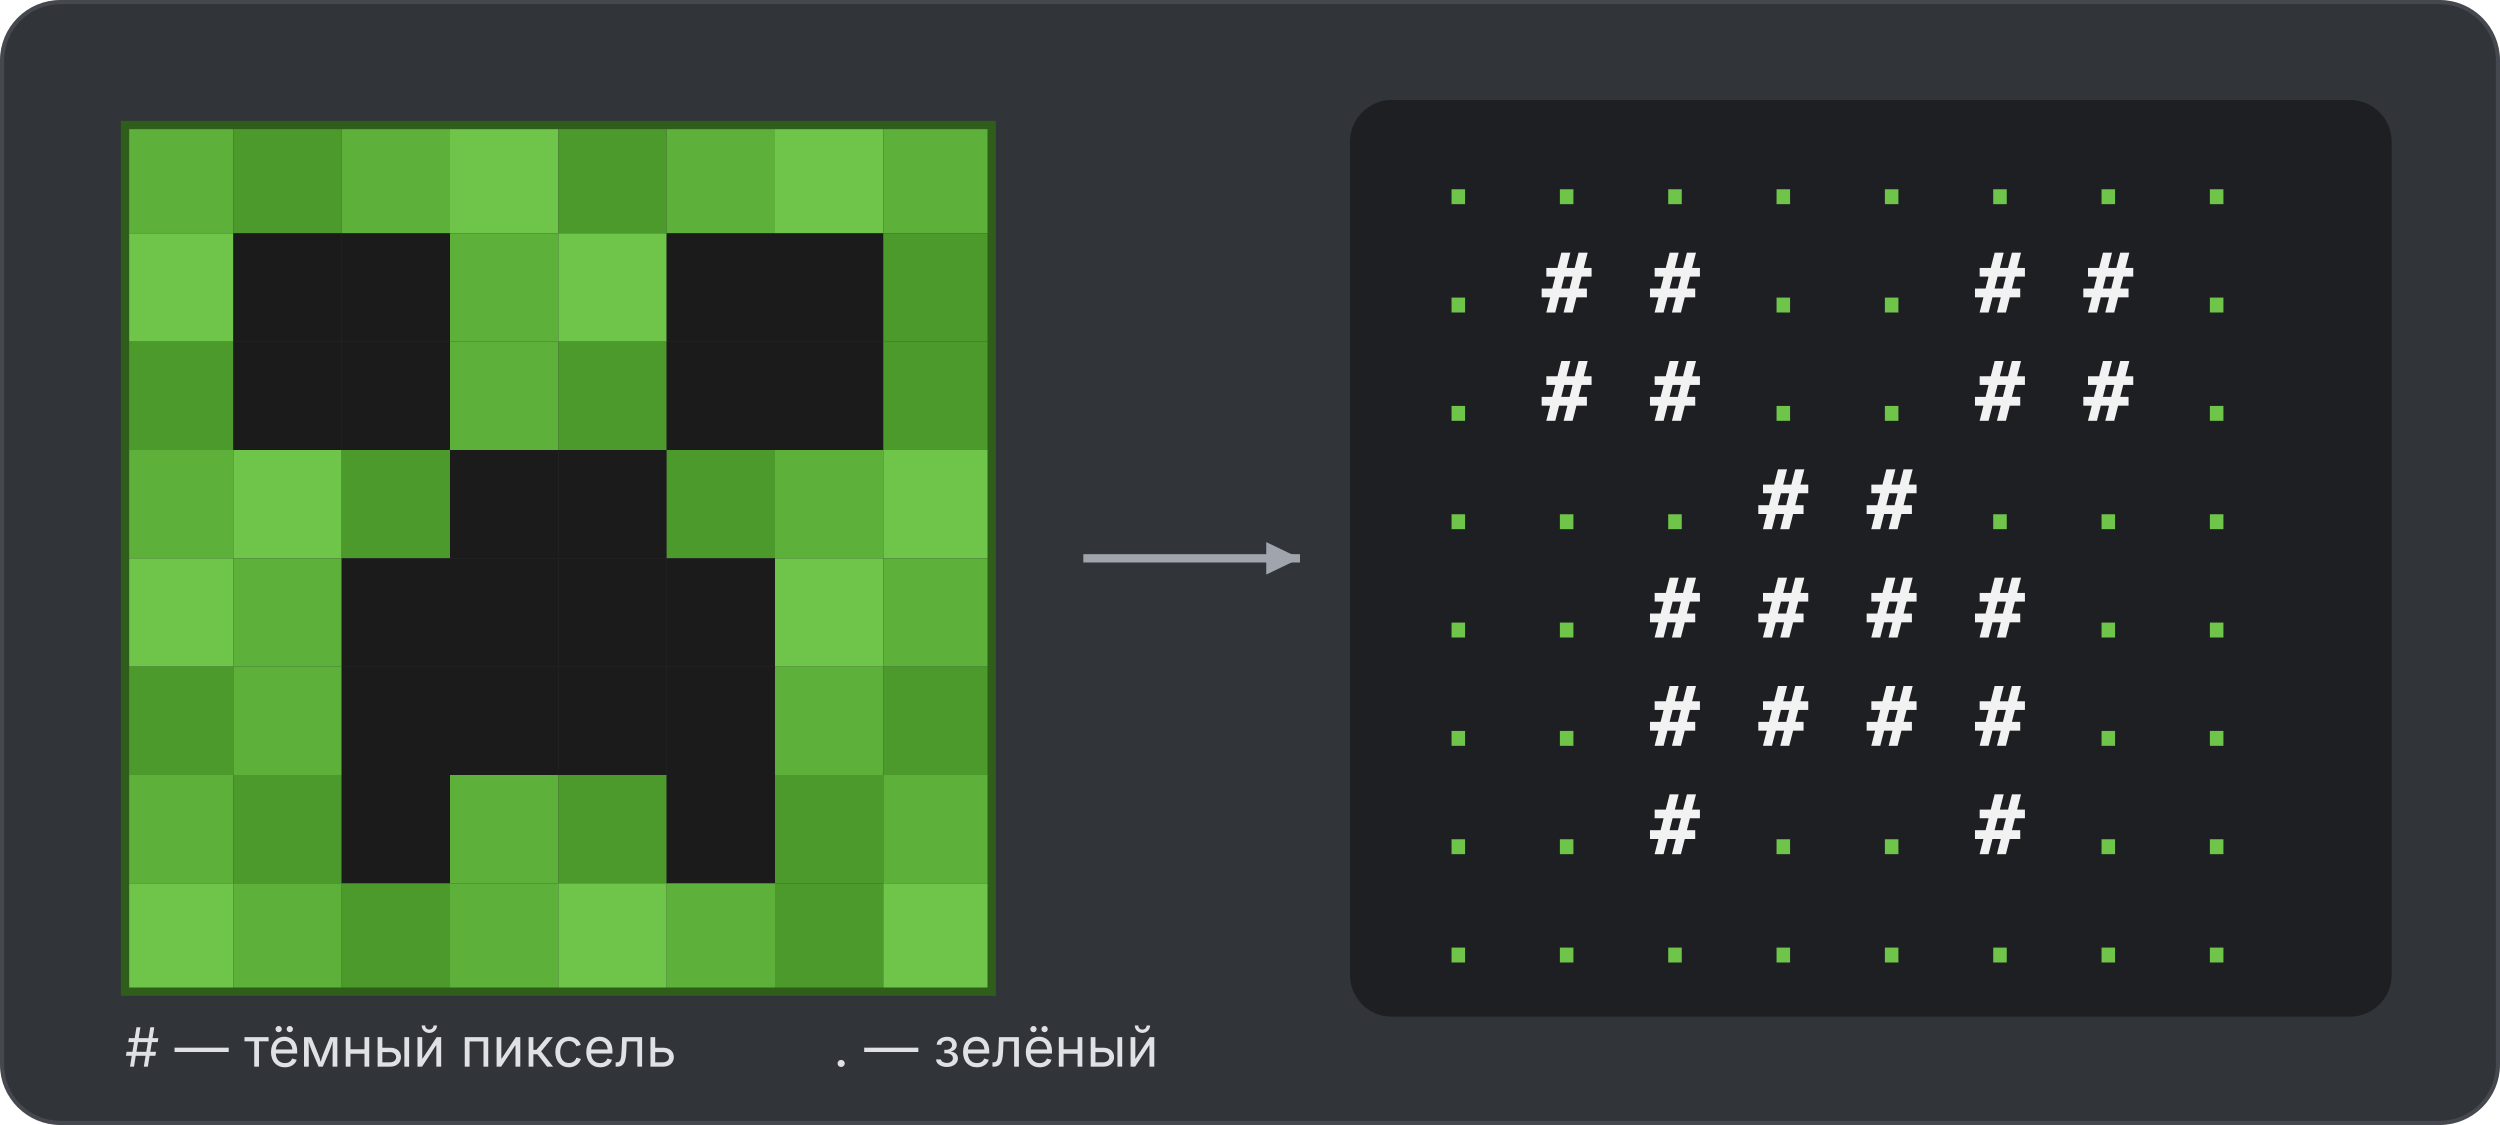
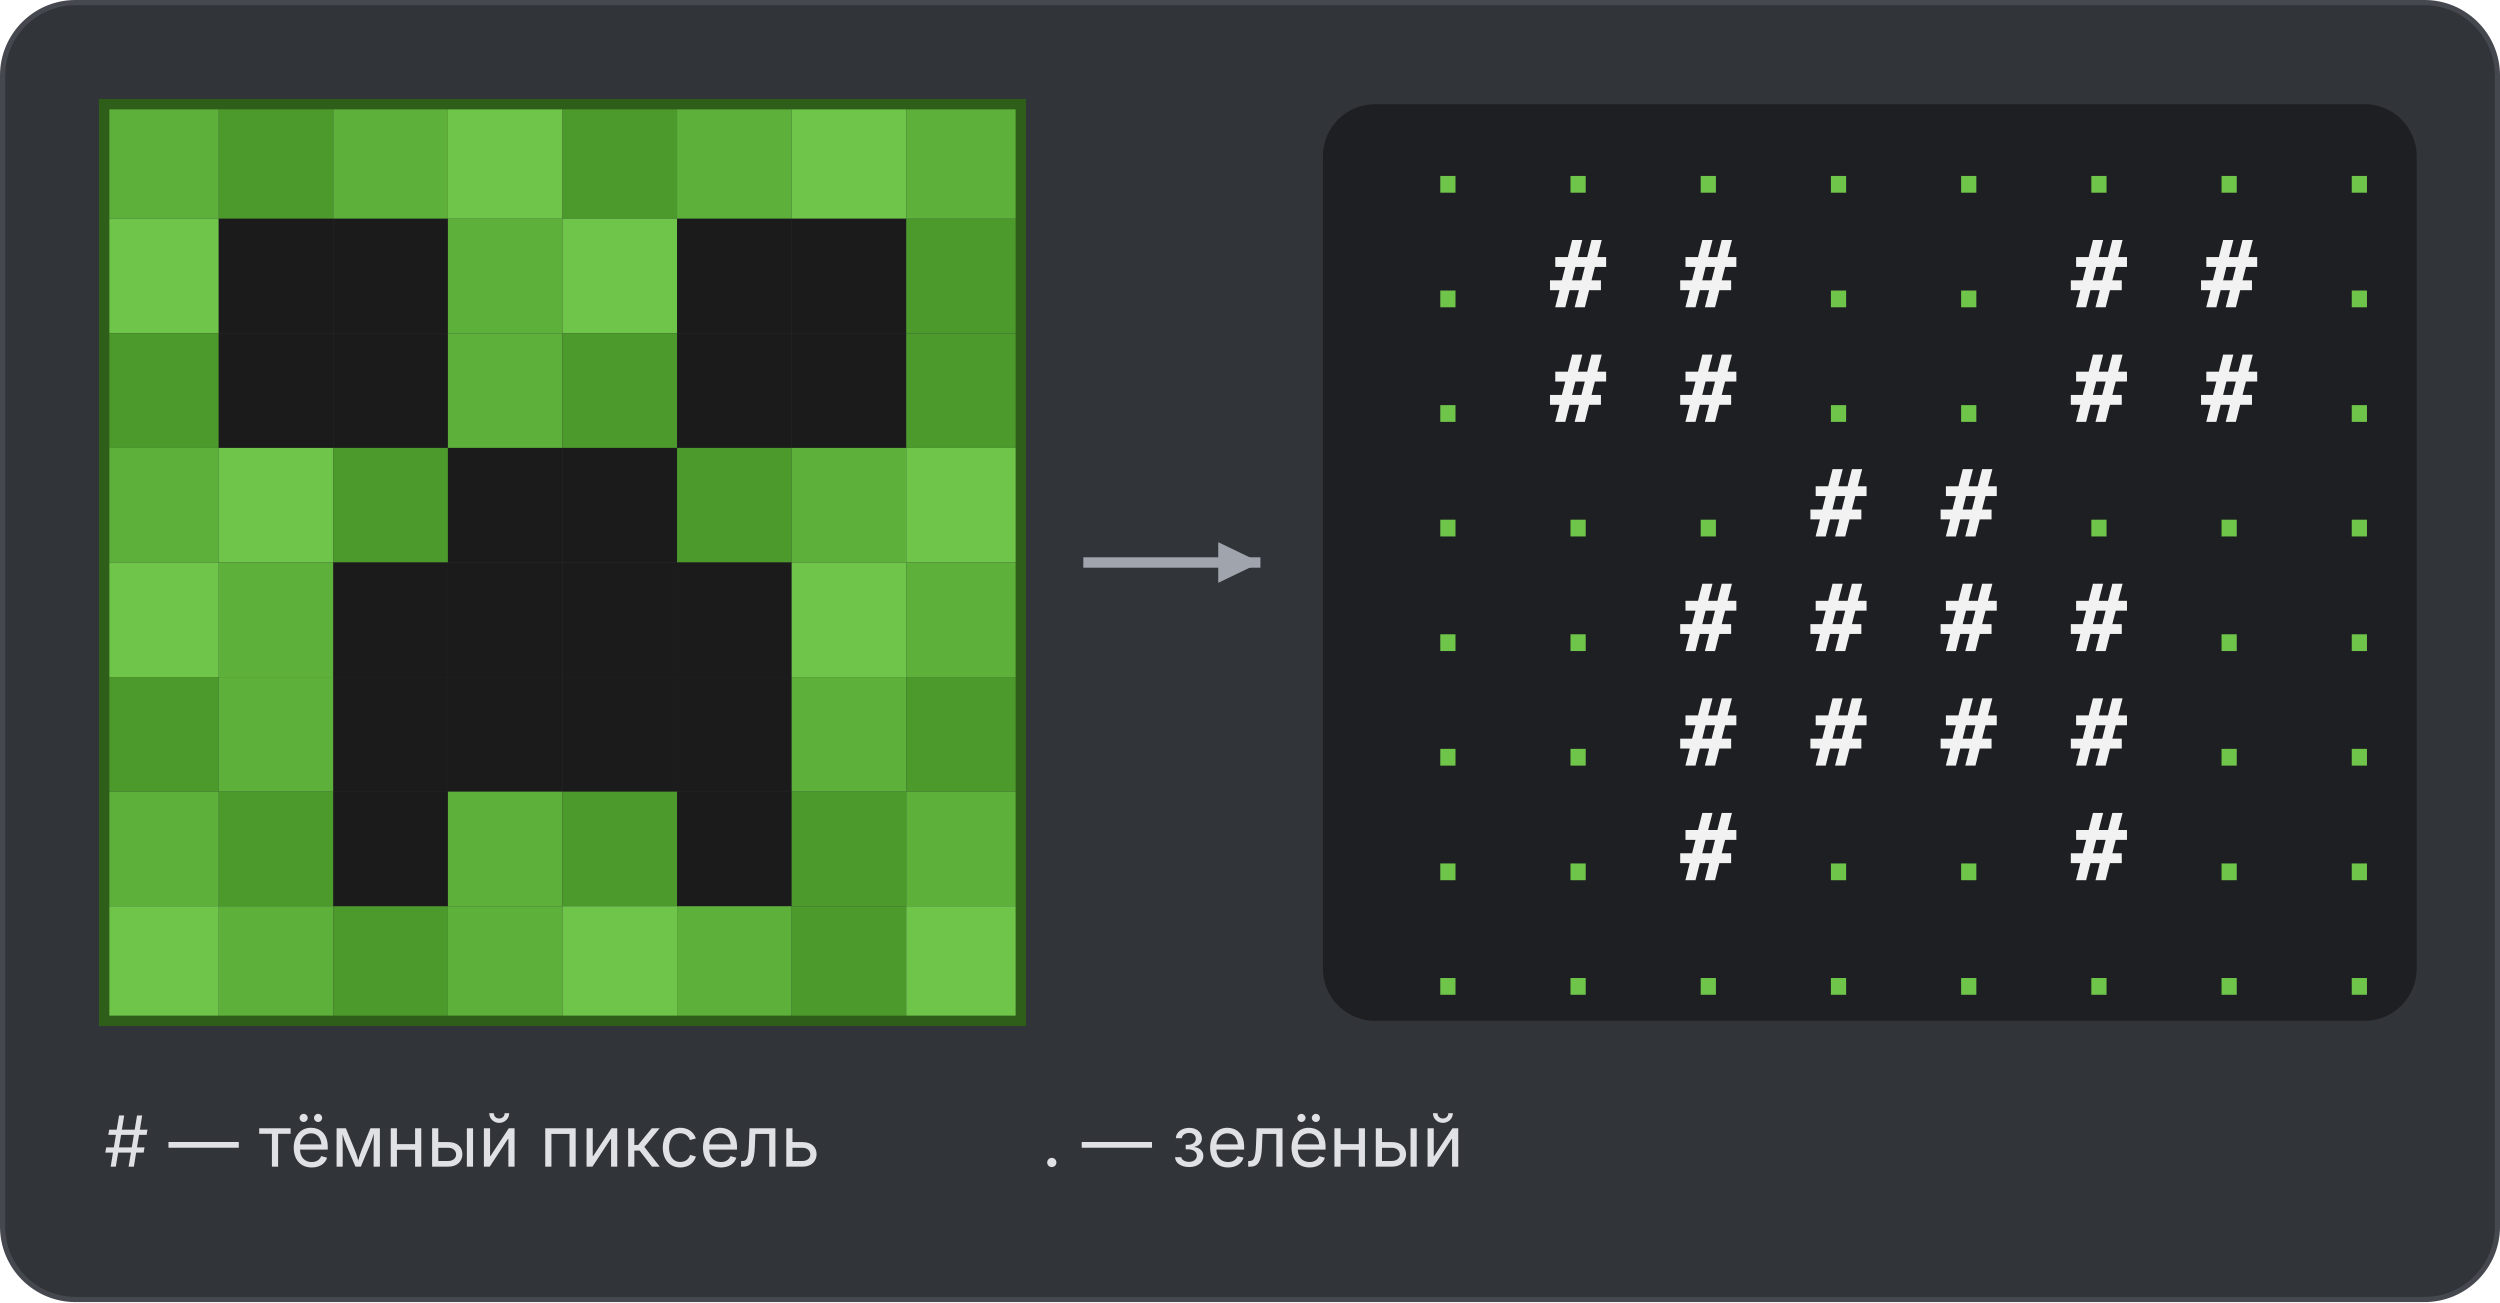
- <svg xmlns="http://www.w3.org/2000/svg" viewBox="0 0 600 270" width="600" height="270" role="img" aria-label="Лицо крипера 8×8 и та же картинка из символов">
-   <rect x="0.5" y="0.5" width="599" height="269" rx="14" fill="#313438" stroke="#45484E" />
-   <rect x="30" y="30" width="26" height="26" fill="#5DB13A" />
-   <rect x="56" y="30" width="26" height="26" fill="#4C9A2C" />
-   <rect x="82" y="30" width="26" height="26" fill="#5DB13A" />
-   <rect x="108" y="30" width="26" height="26" fill="#6FC44A" />
-   <rect x="134" y="30" width="26" height="26" fill="#4C9A2C" />
-   <rect x="160" y="30" width="26" height="26" fill="#5DB13A" />
-   <rect x="186" y="30" width="26" height="26" fill="#6FC44A" />
-   <rect x="212" y="30" width="26" height="26" fill="#5DB13A" />
-   <rect x="30" y="56" width="26" height="26" fill="#6FC44A" />
-   <rect x="56" y="56" width="26" height="26" fill="#1B1B1B" />
-   <rect x="82" y="56" width="26" height="26" fill="#1B1B1B" />
-   <rect x="108" y="56" width="26" height="26" fill="#5DB13A" />
-   <rect x="134" y="56" width="26" height="26" fill="#6FC44A" />
-   <rect x="160" y="56" width="26" height="26" fill="#1B1B1B" />
-   <rect x="186" y="56" width="26" height="26" fill="#1B1B1B" />
-   <rect x="212" y="56" width="26" height="26" fill="#4C9A2C" />
-   <rect x="30" y="82" width="26" height="26" fill="#4C9A2C" />
-   <rect x="56" y="82" width="26" height="26" fill="#1B1B1B" />
-   <rect x="82" y="82" width="26" height="26" fill="#1B1B1B" />
-   <rect x="108" y="82" width="26" height="26" fill="#5DB13A" />
-   <rect x="134" y="82" width="26" height="26" fill="#4C9A2C" />
-   <rect x="160" y="82" width="26" height="26" fill="#1B1B1B" />
-   <rect x="186" y="82" width="26" height="26" fill="#1B1B1B" />
-   <rect x="212" y="82" width="26" height="26" fill="#4C9A2C" />
-   <rect x="30" y="108" width="26" height="26" fill="#5DB13A" />
-   <rect x="56" y="108" width="26" height="26" fill="#6FC44A" />
-   <rect x="82" y="108" width="26" height="26" fill="#4C9A2C" />
-   <rect x="108" y="108" width="26" height="26" fill="#1B1B1B" />
-   <rect x="134" y="108" width="26" height="26" fill="#1B1B1B" />
-   <rect x="160" y="108" width="26" height="26" fill="#4C9A2C" />
-   <rect x="186" y="108" width="26" height="26" fill="#5DB13A" />
-   <rect x="212" y="108" width="26" height="26" fill="#6FC44A" />
-   <rect x="30" y="134" width="26" height="26" fill="#6FC44A" />
-   <rect x="56" y="134" width="26" height="26" fill="#5DB13A" />
-   <rect x="82" y="134" width="26" height="26" fill="#1B1B1B" />
-   <rect x="108" y="134" width="26" height="26" fill="#1B1B1B" />
-   <rect x="134" y="134" width="26" height="26" fill="#1B1B1B" />
-   <rect x="160" y="134" width="26" height="26" fill="#1B1B1B" />
-   <rect x="186" y="134" width="26" height="26" fill="#6FC44A" />
-   <rect x="212" y="134" width="26" height="26" fill="#5DB13A" />
-   <rect x="30" y="160" width="26" height="26" fill="#4C9A2C" />
-   <rect x="56" y="160" width="26" height="26" fill="#5DB13A" />
-   <rect x="82" y="160" width="26" height="26" fill="#1B1B1B" />
-   <rect x="108" y="160" width="26" height="26" fill="#1B1B1B" />
-   <rect x="134" y="160" width="26" height="26" fill="#1B1B1B" />
-   <rect x="160" y="160" width="26" height="26" fill="#1B1B1B" />
-   <rect x="186" y="160" width="26" height="26" fill="#5DB13A" />
-   <rect x="212" y="160" width="26" height="26" fill="#4C9A2C" />
-   <rect x="30" y="186" width="26" height="26" fill="#5DB13A" />
-   <rect x="56" y="186" width="26" height="26" fill="#4C9A2C" />
-   <rect x="82" y="186" width="26" height="26" fill="#1B1B1B" />
-   <rect x="108" y="186" width="26" height="26" fill="#5DB13A" />
-   <rect x="134" y="186" width="26" height="26" fill="#4C9A2C" />
-   <rect x="160" y="186" width="26" height="26" fill="#1B1B1B" />
-   <rect x="186" y="186" width="26" height="26" fill="#4C9A2C" />
-   <rect x="212" y="186" width="26" height="26" fill="#5DB13A" />
-   <rect x="30" y="212" width="26" height="26" fill="#6FC44A" />
-   <rect x="56" y="212" width="26" height="26" fill="#5DB13A" />
-   <rect x="82" y="212" width="26" height="26" fill="#4C9A2C" />
-   <rect x="108" y="212" width="26" height="26" fill="#5DB13A" />
-   <rect x="134" y="212" width="26" height="26" fill="#6FC44A" />
-   <rect x="160" y="212" width="26" height="26" fill="#5DB13A" />
-   <rect x="186" y="212" width="26" height="26" fill="#4C9A2C" />
-   <rect x="212" y="212" width="26" height="26" fill="#6FC44A" />
-   <rect x="30" y="30" width="208" height="208" fill="none" stroke="#2F5E1B" stroke-width="2" />
-   <line x1="260" y1="134" x2="312" y2="134" stroke="#A0A4AD" stroke-width="2" />
-   <polygon points="312,134 303.9,137.9 303.9,130.1" fill="#A0A4AD" />
-   <rect x="324" y="24" width="250" height="220" rx="10" fill="#1E1F22" />
-   <text x="350" y="49" font-family="'JetBrains Mono','Cascadia Mono',Consolas,'DejaVu Sans Mono',monospace" font-size="20" fill="#6FC44A" font-weight="700" text-anchor="middle">.</text>
-   <text x="376" y="49" font-family="'JetBrains Mono','Cascadia Mono',Consolas,'DejaVu Sans Mono',monospace" font-size="20" fill="#6FC44A" font-weight="700" text-anchor="middle">.</text>
-   <text x="402" y="49" font-family="'JetBrains Mono','Cascadia Mono',Consolas,'DejaVu Sans Mono',monospace" font-size="20" fill="#6FC44A" font-weight="700" text-anchor="middle">.</text>
-   <text x="428" y="49" font-family="'JetBrains Mono','Cascadia Mono',Consolas,'DejaVu Sans Mono',monospace" font-size="20" fill="#6FC44A" font-weight="700" text-anchor="middle">.</text>
-   <text x="454" y="49" font-family="'JetBrains Mono','Cascadia Mono',Consolas,'DejaVu Sans Mono',monospace" font-size="20" fill="#6FC44A" font-weight="700" text-anchor="middle">.</text>
-   <text x="480" y="49" font-family="'JetBrains Mono','Cascadia Mono',Consolas,'DejaVu Sans Mono',monospace" font-size="20" fill="#6FC44A" font-weight="700" text-anchor="middle">.</text>
-   <text x="506" y="49" font-family="'JetBrains Mono','Cascadia Mono',Consolas,'DejaVu Sans Mono',monospace" font-size="20" fill="#6FC44A" font-weight="700" text-anchor="middle">.</text>
-   <text x="532" y="49" font-family="'JetBrains Mono','Cascadia Mono',Consolas,'DejaVu Sans Mono',monospace" font-size="20" fill="#6FC44A" font-weight="700" text-anchor="middle">.</text>
-   <text x="350" y="75" font-family="'JetBrains Mono','Cascadia Mono',Consolas,'DejaVu Sans Mono',monospace" font-size="20" fill="#6FC44A" font-weight="700" text-anchor="middle">.</text>
-   <text x="376" y="75" font-family="'JetBrains Mono','Cascadia Mono',Consolas,'DejaVu Sans Mono',monospace" font-size="20" fill="#F2F2F2" font-weight="700" text-anchor="middle">#</text>
-   <text x="402" y="75" font-family="'JetBrains Mono','Cascadia Mono',Consolas,'DejaVu Sans Mono',monospace" font-size="20" fill="#F2F2F2" font-weight="700" text-anchor="middle">#</text>
-   <text x="428" y="75" font-family="'JetBrains Mono','Cascadia Mono',Consolas,'DejaVu Sans Mono',monospace" font-size="20" fill="#6FC44A" font-weight="700" text-anchor="middle">.</text>
-   <text x="454" y="75" font-family="'JetBrains Mono','Cascadia Mono',Consolas,'DejaVu Sans Mono',monospace" font-size="20" fill="#6FC44A" font-weight="700" text-anchor="middle">.</text>
-   <text x="480" y="75" font-family="'JetBrains Mono','Cascadia Mono',Consolas,'DejaVu Sans Mono',monospace" font-size="20" fill="#F2F2F2" font-weight="700" text-anchor="middle">#</text>
-   <text x="506" y="75" font-family="'JetBrains Mono','Cascadia Mono',Consolas,'DejaVu Sans Mono',monospace" font-size="20" fill="#F2F2F2" font-weight="700" text-anchor="middle">#</text>
-   <text x="532" y="75" font-family="'JetBrains Mono','Cascadia Mono',Consolas,'DejaVu Sans Mono',monospace" font-size="20" fill="#6FC44A" font-weight="700" text-anchor="middle">.</text>
-   <text x="350" y="101" font-family="'JetBrains Mono','Cascadia Mono',Consolas,'DejaVu Sans Mono',monospace" font-size="20" fill="#6FC44A" font-weight="700" text-anchor="middle">.</text>
-   <text x="376" y="101" font-family="'JetBrains Mono','Cascadia Mono',Consolas,'DejaVu Sans Mono',monospace" font-size="20" fill="#F2F2F2" font-weight="700" text-anchor="middle">#</text>
-   <text x="402" y="101" font-family="'JetBrains Mono','Cascadia Mono',Consolas,'DejaVu Sans Mono',monospace" font-size="20" fill="#F2F2F2" font-weight="700" text-anchor="middle">#</text>
-   <text x="428" y="101" font-family="'JetBrains Mono','Cascadia Mono',Consolas,'DejaVu Sans Mono',monospace" font-size="20" fill="#6FC44A" font-weight="700" text-anchor="middle">.</text>
-   <text x="454" y="101" font-family="'JetBrains Mono','Cascadia Mono',Consolas,'DejaVu Sans Mono',monospace" font-size="20" fill="#6FC44A" font-weight="700" text-anchor="middle">.</text>
-   <text x="480" y="101" font-family="'JetBrains Mono','Cascadia Mono',Consolas,'DejaVu Sans Mono',monospace" font-size="20" fill="#F2F2F2" font-weight="700" text-anchor="middle">#</text>
-   <text x="506" y="101" font-family="'JetBrains Mono','Cascadia Mono',Consolas,'DejaVu Sans Mono',monospace" font-size="20" fill="#F2F2F2" font-weight="700" text-anchor="middle">#</text>
-   <text x="532" y="101" font-family="'JetBrains Mono','Cascadia Mono',Consolas,'DejaVu Sans Mono',monospace" font-size="20" fill="#6FC44A" font-weight="700" text-anchor="middle">.</text>
-   <text x="350" y="127" font-family="'JetBrains Mono','Cascadia Mono',Consolas,'DejaVu Sans Mono',monospace" font-size="20" fill="#6FC44A" font-weight="700" text-anchor="middle">.</text>
-   <text x="376" y="127" font-family="'JetBrains Mono','Cascadia Mono',Consolas,'DejaVu Sans Mono',monospace" font-size="20" fill="#6FC44A" font-weight="700" text-anchor="middle">.</text>
-   <text x="402" y="127" font-family="'JetBrains Mono','Cascadia Mono',Consolas,'DejaVu Sans Mono',monospace" font-size="20" fill="#6FC44A" font-weight="700" text-anchor="middle">.</text>
-   <text x="428" y="127" font-family="'JetBrains Mono','Cascadia Mono',Consolas,'DejaVu Sans Mono',monospace" font-size="20" fill="#F2F2F2" font-weight="700" text-anchor="middle">#</text>
-   <text x="454" y="127" font-family="'JetBrains Mono','Cascadia Mono',Consolas,'DejaVu Sans Mono',monospace" font-size="20" fill="#F2F2F2" font-weight="700" text-anchor="middle">#</text>
-   <text x="480" y="127" font-family="'JetBrains Mono','Cascadia Mono',Consolas,'DejaVu Sans Mono',monospace" font-size="20" fill="#6FC44A" font-weight="700" text-anchor="middle">.</text>
-   <text x="506" y="127" font-family="'JetBrains Mono','Cascadia Mono',Consolas,'DejaVu Sans Mono',monospace" font-size="20" fill="#6FC44A" font-weight="700" text-anchor="middle">.</text>
-   <text x="532" y="127" font-family="'JetBrains Mono','Cascadia Mono',Consolas,'DejaVu Sans Mono',monospace" font-size="20" fill="#6FC44A" font-weight="700" text-anchor="middle">.</text>
-   <text x="350" y="153" font-family="'JetBrains Mono','Cascadia Mono',Consolas,'DejaVu Sans Mono',monospace" font-size="20" fill="#6FC44A" font-weight="700" text-anchor="middle">.</text>
-   <text x="376" y="153" font-family="'JetBrains Mono','Cascadia Mono',Consolas,'DejaVu Sans Mono',monospace" font-size="20" fill="#6FC44A" font-weight="700" text-anchor="middle">.</text>
-   <text x="402" y="153" font-family="'JetBrains Mono','Cascadia Mono',Consolas,'DejaVu Sans Mono',monospace" font-size="20" fill="#F2F2F2" font-weight="700" text-anchor="middle">#</text>
-   <text x="428" y="153" font-family="'JetBrains Mono','Cascadia Mono',Consolas,'DejaVu Sans Mono',monospace" font-size="20" fill="#F2F2F2" font-weight="700" text-anchor="middle">#</text>
-   <text x="454" y="153" font-family="'JetBrains Mono','Cascadia Mono',Consolas,'DejaVu Sans Mono',monospace" font-size="20" fill="#F2F2F2" font-weight="700" text-anchor="middle">#</text>
-   <text x="480" y="153" font-family="'JetBrains Mono','Cascadia Mono',Consolas,'DejaVu Sans Mono',monospace" font-size="20" fill="#F2F2F2" font-weight="700" text-anchor="middle">#</text>
-   <text x="506" y="153" font-family="'JetBrains Mono','Cascadia Mono',Consolas,'DejaVu Sans Mono',monospace" font-size="20" fill="#6FC44A" font-weight="700" text-anchor="middle">.</text>
-   <text x="532" y="153" font-family="'JetBrains Mono','Cascadia Mono',Consolas,'DejaVu Sans Mono',monospace" font-size="20" fill="#6FC44A" font-weight="700" text-anchor="middle">.</text>
-   <text x="350" y="179" font-family="'JetBrains Mono','Cascadia Mono',Consolas,'DejaVu Sans Mono',monospace" font-size="20" fill="#6FC44A" font-weight="700" text-anchor="middle">.</text>
-   <text x="376" y="179" font-family="'JetBrains Mono','Cascadia Mono',Consolas,'DejaVu Sans Mono',monospace" font-size="20" fill="#6FC44A" font-weight="700" text-anchor="middle">.</text>
-   <text x="402" y="179" font-family="'JetBrains Mono','Cascadia Mono',Consolas,'DejaVu Sans Mono',monospace" font-size="20" fill="#F2F2F2" font-weight="700" text-anchor="middle">#</text>
-   <text x="428" y="179" font-family="'JetBrains Mono','Cascadia Mono',Consolas,'DejaVu Sans Mono',monospace" font-size="20" fill="#F2F2F2" font-weight="700" text-anchor="middle">#</text>
-   <text x="454" y="179" font-family="'JetBrains Mono','Cascadia Mono',Consolas,'DejaVu Sans Mono',monospace" font-size="20" fill="#F2F2F2" font-weight="700" text-anchor="middle">#</text>
-   <text x="480" y="179" font-family="'JetBrains Mono','Cascadia Mono',Consolas,'DejaVu Sans Mono',monospace" font-size="20" fill="#F2F2F2" font-weight="700" text-anchor="middle">#</text>
-   <text x="506" y="179" font-family="'JetBrains Mono','Cascadia Mono',Consolas,'DejaVu Sans Mono',monospace" font-size="20" fill="#6FC44A" font-weight="700" text-anchor="middle">.</text>
-   <text x="532" y="179" font-family="'JetBrains Mono','Cascadia Mono',Consolas,'DejaVu Sans Mono',monospace" font-size="20" fill="#6FC44A" font-weight="700" text-anchor="middle">.</text>
-   <text x="350" y="205" font-family="'JetBrains Mono','Cascadia Mono',Consolas,'DejaVu Sans Mono',monospace" font-size="20" fill="#6FC44A" font-weight="700" text-anchor="middle">.</text>
-   <text x="376" y="205" font-family="'JetBrains Mono','Cascadia Mono',Consolas,'DejaVu Sans Mono',monospace" font-size="20" fill="#6FC44A" font-weight="700" text-anchor="middle">.</text>
-   <text x="402" y="205" font-family="'JetBrains Mono','Cascadia Mono',Consolas,'DejaVu Sans Mono',monospace" font-size="20" fill="#F2F2F2" font-weight="700" text-anchor="middle">#</text>
-   <text x="428" y="205" font-family="'JetBrains Mono','Cascadia Mono',Consolas,'DejaVu Sans Mono',monospace" font-size="20" fill="#6FC44A" font-weight="700" text-anchor="middle">.</text>
-   <text x="454" y="205" font-family="'JetBrains Mono','Cascadia Mono',Consolas,'DejaVu Sans Mono',monospace" font-size="20" fill="#6FC44A" font-weight="700" text-anchor="middle">.</text>
-   <text x="480" y="205" font-family="'JetBrains Mono','Cascadia Mono',Consolas,'DejaVu Sans Mono',monospace" font-size="20" fill="#F2F2F2" font-weight="700" text-anchor="middle">#</text>
-   <text x="506" y="205" font-family="'JetBrains Mono','Cascadia Mono',Consolas,'DejaVu Sans Mono',monospace" font-size="20" fill="#6FC44A" font-weight="700" text-anchor="middle">.</text>
-   <text x="532" y="205" font-family="'JetBrains Mono','Cascadia Mono',Consolas,'DejaVu Sans Mono',monospace" font-size="20" fill="#6FC44A" font-weight="700" text-anchor="middle">.</text>
-   <text x="350" y="231" font-family="'JetBrains Mono','Cascadia Mono',Consolas,'DejaVu Sans Mono',monospace" font-size="20" fill="#6FC44A" font-weight="700" text-anchor="middle">.</text>
-   <text x="376" y="231" font-family="'JetBrains Mono','Cascadia Mono',Consolas,'DejaVu Sans Mono',monospace" font-size="20" fill="#6FC44A" font-weight="700" text-anchor="middle">.</text>
-   <text x="402" y="231" font-family="'JetBrains Mono','Cascadia Mono',Consolas,'DejaVu Sans Mono',monospace" font-size="20" fill="#6FC44A" font-weight="700" text-anchor="middle">.</text>
-   <text x="428" y="231" font-family="'JetBrains Mono','Cascadia Mono',Consolas,'DejaVu Sans Mono',monospace" font-size="20" fill="#6FC44A" font-weight="700" text-anchor="middle">.</text>
-   <text x="454" y="231" font-family="'JetBrains Mono','Cascadia Mono',Consolas,'DejaVu Sans Mono',monospace" font-size="20" fill="#6FC44A" font-weight="700" text-anchor="middle">.</text>
-   <text x="480" y="231" font-family="'JetBrains Mono','Cascadia Mono',Consolas,'DejaVu Sans Mono',monospace" font-size="20" fill="#6FC44A" font-weight="700" text-anchor="middle">.</text>
-   <text x="506" y="231" font-family="'JetBrains Mono','Cascadia Mono',Consolas,'DejaVu Sans Mono',monospace" font-size="20" fill="#6FC44A" font-weight="700" text-anchor="middle">.</text>
-   <text x="532" y="231" font-family="'JetBrains Mono','Cascadia Mono',Consolas,'DejaVu Sans Mono',monospace" font-size="20" fill="#6FC44A" font-weight="700" text-anchor="middle">.</text>
-   <text x="30" y="256" font-family="'Segoe UI','Inter','Helvetica Neue','DejaVu Sans',Arial,sans-serif" font-size="13" fill="#DFE1E5" font-weight="400" text-anchor="start"># — тёмный пиксель</text>
-   <text x="200" y="256" font-family="'Segoe UI','Inter','Helvetica Neue','DejaVu Sans',Arial,sans-serif" font-size="13" fill="#DFE1E5" font-weight="400" text-anchor="start">. — зелёный</text>
+ <svg xmlns="http://www.w3.org/2000/svg" viewBox="0 0 480 250" width="480" height="250" role="img" aria-label="Лицо крипера 8×8 и та же картинка из символов">
+   <rect x="0.5" y="0.5" width="479" height="249" rx="14" fill="#313438" stroke="#45484E" />
+   <rect x="20" y="20" width="22" height="22" fill="#5DB13A" />
+   <rect x="42" y="20" width="22" height="22" fill="#4C9A2C" />
+   <rect x="64" y="20" width="22" height="22" fill="#5DB13A" />
+   <rect x="86" y="20" width="22" height="22" fill="#6FC44A" />
+   <rect x="108" y="20" width="22" height="22" fill="#4C9A2C" />
+   <rect x="130" y="20" width="22" height="22" fill="#5DB13A" />
+   <rect x="152" y="20" width="22" height="22" fill="#6FC44A" />
+   <rect x="174" y="20" width="22" height="22" fill="#5DB13A" />
+   <rect x="20" y="42" width="22" height="22" fill="#6FC44A" />
+   <rect x="42" y="42" width="22" height="22" fill="#1B1B1B" />
+   <rect x="64" y="42" width="22" height="22" fill="#1B1B1B" />
+   <rect x="86" y="42" width="22" height="22" fill="#5DB13A" />
+   <rect x="108" y="42" width="22" height="22" fill="#6FC44A" />
+   <rect x="130" y="42" width="22" height="22" fill="#1B1B1B" />
+   <rect x="152" y="42" width="22" height="22" fill="#1B1B1B" />
+   <rect x="174" y="42" width="22" height="22" fill="#4C9A2C" />
+   <rect x="20" y="64" width="22" height="22" fill="#4C9A2C" />
+   <rect x="42" y="64" width="22" height="22" fill="#1B1B1B" />
+   <rect x="64" y="64" width="22" height="22" fill="#1B1B1B" />
+   <rect x="86" y="64" width="22" height="22" fill="#5DB13A" />
+   <rect x="108" y="64" width="22" height="22" fill="#4C9A2C" />
+   <rect x="130" y="64" width="22" height="22" fill="#1B1B1B" />
+   <rect x="152" y="64" width="22" height="22" fill="#1B1B1B" />
+   <rect x="174" y="64" width="22" height="22" fill="#4C9A2C" />
+   <rect x="20" y="86" width="22" height="22" fill="#5DB13A" />
+   <rect x="42" y="86" width="22" height="22" fill="#6FC44A" />
+   <rect x="64" y="86" width="22" height="22" fill="#4C9A2C" />
+   <rect x="86" y="86" width="22" height="22" fill="#1B1B1B" />
+   <rect x="108" y="86" width="22" height="22" fill="#1B1B1B" />
+   <rect x="130" y="86" width="22" height="22" fill="#4C9A2C" />
+   <rect x="152" y="86" width="22" height="22" fill="#5DB13A" />
+   <rect x="174" y="86" width="22" height="22" fill="#6FC44A" />
+   <rect x="20" y="108" width="22" height="22" fill="#6FC44A" />
+   <rect x="42" y="108" width="22" height="22" fill="#5DB13A" />
+   <rect x="64" y="108" width="22" height="22" fill="#1B1B1B" />
+   <rect x="86" y="108" width="22" height="22" fill="#1B1B1B" />
+   <rect x="108" y="108" width="22" height="22" fill="#1B1B1B" />
+   <rect x="130" y="108" width="22" height="22" fill="#1B1B1B" />
+   <rect x="152" y="108" width="22" height="22" fill="#6FC44A" />
+   <rect x="174" y="108" width="22" height="22" fill="#5DB13A" />
+   <rect x="20" y="130" width="22" height="22" fill="#4C9A2C" />
+   <rect x="42" y="130" width="22" height="22" fill="#5DB13A" />
+   <rect x="64" y="130" width="22" height="22" fill="#1B1B1B" />
+   <rect x="86" y="130" width="22" height="22" fill="#1B1B1B" />
+   <rect x="108" y="130" width="22" height="22" fill="#1B1B1B" />
+   <rect x="130" y="130" width="22" height="22" fill="#1B1B1B" />
+   <rect x="152" y="130" width="22" height="22" fill="#5DB13A" />
+   <rect x="174" y="130" width="22" height="22" fill="#4C9A2C" />
+   <rect x="20" y="152" width="22" height="22" fill="#5DB13A" />
+   <rect x="42" y="152" width="22" height="22" fill="#4C9A2C" />
+   <rect x="64" y="152" width="22" height="22" fill="#1B1B1B" />
+   <rect x="86" y="152" width="22" height="22" fill="#5DB13A" />
+   <rect x="108" y="152" width="22" height="22" fill="#4C9A2C" />
+   <rect x="130" y="152" width="22" height="22" fill="#1B1B1B" />
+   <rect x="152" y="152" width="22" height="22" fill="#4C9A2C" />
+   <rect x="174" y="152" width="22" height="22" fill="#5DB13A" />
+   <rect x="20" y="174" width="22" height="22" fill="#6FC44A" />
+   <rect x="42" y="174" width="22" height="22" fill="#5DB13A" />
+   <rect x="64" y="174" width="22" height="22" fill="#4C9A2C" />
+   <rect x="86" y="174" width="22" height="22" fill="#5DB13A" />
+   <rect x="108" y="174" width="22" height="22" fill="#6FC44A" />
+   <rect x="130" y="174" width="22" height="22" fill="#5DB13A" />
+   <rect x="152" y="174" width="22" height="22" fill="#4C9A2C" />
+   <rect x="174" y="174" width="22" height="22" fill="#6FC44A" />
+   <rect x="20" y="20" width="176" height="176" fill="none" stroke="#2F5E1B" stroke-width="2" />
+   <line x1="208" y1="108" x2="242" y2="108" stroke="#A0A4AD" stroke-width="2" />
+   <polygon points="242,108 233.9,111.9 233.9,104.1" fill="#A0A4AD" />
+   <rect x="254" y="20" width="210" height="176" rx="10" fill="#1E1F22" />
+   <text x="278" y="37" font-family="'JetBrains Mono','Cascadia Mono',Consolas,'DejaVu Sans Mono',monospace" font-size="18" fill="#6FC44A" font-weight="700" text-anchor="middle">.</text>
+   <text x="303" y="37" font-family="'JetBrains Mono','Cascadia Mono',Consolas,'DejaVu Sans Mono',monospace" font-size="18" fill="#6FC44A" font-weight="700" text-anchor="middle">.</text>
+   <text x="328" y="37" font-family="'JetBrains Mono','Cascadia Mono',Consolas,'DejaVu Sans Mono',monospace" font-size="18" fill="#6FC44A" font-weight="700" text-anchor="middle">.</text>
+   <text x="353" y="37" font-family="'JetBrains Mono','Cascadia Mono',Consolas,'DejaVu Sans Mono',monospace" font-size="18" fill="#6FC44A" font-weight="700" text-anchor="middle">.</text>
+   <text x="378" y="37" font-family="'JetBrains Mono','Cascadia Mono',Consolas,'DejaVu Sans Mono',monospace" font-size="18" fill="#6FC44A" font-weight="700" text-anchor="middle">.</text>
+   <text x="403" y="37" font-family="'JetBrains Mono','Cascadia Mono',Consolas,'DejaVu Sans Mono',monospace" font-size="18" fill="#6FC44A" font-weight="700" text-anchor="middle">.</text>
+   <text x="428" y="37" font-family="'JetBrains Mono','Cascadia Mono',Consolas,'DejaVu Sans Mono',monospace" font-size="18" fill="#6FC44A" font-weight="700" text-anchor="middle">.</text>
+   <text x="453" y="37" font-family="'JetBrains Mono','Cascadia Mono',Consolas,'DejaVu Sans Mono',monospace" font-size="18" fill="#6FC44A" font-weight="700" text-anchor="middle">.</text>
+   <text x="278" y="59" font-family="'JetBrains Mono','Cascadia Mono',Consolas,'DejaVu Sans Mono',monospace" font-size="18" fill="#6FC44A" font-weight="700" text-anchor="middle">.</text>
+   <text x="303" y="59" font-family="'JetBrains Mono','Cascadia Mono',Consolas,'DejaVu Sans Mono',monospace" font-size="18" fill="#F2F2F2" font-weight="700" text-anchor="middle">#</text>
+   <text x="328" y="59" font-family="'JetBrains Mono','Cascadia Mono',Consolas,'DejaVu Sans Mono',monospace" font-size="18" fill="#F2F2F2" font-weight="700" text-anchor="middle">#</text>
+   <text x="353" y="59" font-family="'JetBrains Mono','Cascadia Mono',Consolas,'DejaVu Sans Mono',monospace" font-size="18" fill="#6FC44A" font-weight="700" text-anchor="middle">.</text>
+   <text x="378" y="59" font-family="'JetBrains Mono','Cascadia Mono',Consolas,'DejaVu Sans Mono',monospace" font-size="18" fill="#6FC44A" font-weight="700" text-anchor="middle">.</text>
+   <text x="403" y="59" font-family="'JetBrains Mono','Cascadia Mono',Consolas,'DejaVu Sans Mono',monospace" font-size="18" fill="#F2F2F2" font-weight="700" text-anchor="middle">#</text>
+   <text x="428" y="59" font-family="'JetBrains Mono','Cascadia Mono',Consolas,'DejaVu Sans Mono',monospace" font-size="18" fill="#F2F2F2" font-weight="700" text-anchor="middle">#</text>
+   <text x="453" y="59" font-family="'JetBrains Mono','Cascadia Mono',Consolas,'DejaVu Sans Mono',monospace" font-size="18" fill="#6FC44A" font-weight="700" text-anchor="middle">.</text>
+   <text x="278" y="81" font-family="'JetBrains Mono','Cascadia Mono',Consolas,'DejaVu Sans Mono',monospace" font-size="18" fill="#6FC44A" font-weight="700" text-anchor="middle">.</text>
+   <text x="303" y="81" font-family="'JetBrains Mono','Cascadia Mono',Consolas,'DejaVu Sans Mono',monospace" font-size="18" fill="#F2F2F2" font-weight="700" text-anchor="middle">#</text>
+   <text x="328" y="81" font-family="'JetBrains Mono','Cascadia Mono',Consolas,'DejaVu Sans Mono',monospace" font-size="18" fill="#F2F2F2" font-weight="700" text-anchor="middle">#</text>
+   <text x="353" y="81" font-family="'JetBrains Mono','Cascadia Mono',Consolas,'DejaVu Sans Mono',monospace" font-size="18" fill="#6FC44A" font-weight="700" text-anchor="middle">.</text>
+   <text x="378" y="81" font-family="'JetBrains Mono','Cascadia Mono',Consolas,'DejaVu Sans Mono',monospace" font-size="18" fill="#6FC44A" font-weight="700" text-anchor="middle">.</text>
+   <text x="403" y="81" font-family="'JetBrains Mono','Cascadia Mono',Consolas,'DejaVu Sans Mono',monospace" font-size="18" fill="#F2F2F2" font-weight="700" text-anchor="middle">#</text>
+   <text x="428" y="81" font-family="'JetBrains Mono','Cascadia Mono',Consolas,'DejaVu Sans Mono',monospace" font-size="18" fill="#F2F2F2" font-weight="700" text-anchor="middle">#</text>
+   <text x="453" y="81" font-family="'JetBrains Mono','Cascadia Mono',Consolas,'DejaVu Sans Mono',monospace" font-size="18" fill="#6FC44A" font-weight="700" text-anchor="middle">.</text>
+   <text x="278" y="103" font-family="'JetBrains Mono','Cascadia Mono',Consolas,'DejaVu Sans Mono',monospace" font-size="18" fill="#6FC44A" font-weight="700" text-anchor="middle">.</text>
+   <text x="303" y="103" font-family="'JetBrains Mono','Cascadia Mono',Consolas,'DejaVu Sans Mono',monospace" font-size="18" fill="#6FC44A" font-weight="700" text-anchor="middle">.</text>
+   <text x="328" y="103" font-family="'JetBrains Mono','Cascadia Mono',Consolas,'DejaVu Sans Mono',monospace" font-size="18" fill="#6FC44A" font-weight="700" text-anchor="middle">.</text>
+   <text x="353" y="103" font-family="'JetBrains Mono','Cascadia Mono',Consolas,'DejaVu Sans Mono',monospace" font-size="18" fill="#F2F2F2" font-weight="700" text-anchor="middle">#</text>
+   <text x="378" y="103" font-family="'JetBrains Mono','Cascadia Mono',Consolas,'DejaVu Sans Mono',monospace" font-size="18" fill="#F2F2F2" font-weight="700" text-anchor="middle">#</text>
+   <text x="403" y="103" font-family="'JetBrains Mono','Cascadia Mono',Consolas,'DejaVu Sans Mono',monospace" font-size="18" fill="#6FC44A" font-weight="700" text-anchor="middle">.</text>
+   <text x="428" y="103" font-family="'JetBrains Mono','Cascadia Mono',Consolas,'DejaVu Sans Mono',monospace" font-size="18" fill="#6FC44A" font-weight="700" text-anchor="middle">.</text>
+   <text x="453" y="103" font-family="'JetBrains Mono','Cascadia Mono',Consolas,'DejaVu Sans Mono',monospace" font-size="18" fill="#6FC44A" font-weight="700" text-anchor="middle">.</text>
+   <text x="278" y="125" font-family="'JetBrains Mono','Cascadia Mono',Consolas,'DejaVu Sans Mono',monospace" font-size="18" fill="#6FC44A" font-weight="700" text-anchor="middle">.</text>
+   <text x="303" y="125" font-family="'JetBrains Mono','Cascadia Mono',Consolas,'DejaVu Sans Mono',monospace" font-size="18" fill="#6FC44A" font-weight="700" text-anchor="middle">.</text>
+   <text x="328" y="125" font-family="'JetBrains Mono','Cascadia Mono',Consolas,'DejaVu Sans Mono',monospace" font-size="18" fill="#F2F2F2" font-weight="700" text-anchor="middle">#</text>
+   <text x="353" y="125" font-family="'JetBrains Mono','Cascadia Mono',Consolas,'DejaVu Sans Mono',monospace" font-size="18" fill="#F2F2F2" font-weight="700" text-anchor="middle">#</text>
+   <text x="378" y="125" font-family="'JetBrains Mono','Cascadia Mono',Consolas,'DejaVu Sans Mono',monospace" font-size="18" fill="#F2F2F2" font-weight="700" text-anchor="middle">#</text>
+   <text x="403" y="125" font-family="'JetBrains Mono','Cascadia Mono',Consolas,'DejaVu Sans Mono',monospace" font-size="18" fill="#F2F2F2" font-weight="700" text-anchor="middle">#</text>
+   <text x="428" y="125" font-family="'JetBrains Mono','Cascadia Mono',Consolas,'DejaVu Sans Mono',monospace" font-size="18" fill="#6FC44A" font-weight="700" text-anchor="middle">.</text>
+   <text x="453" y="125" font-family="'JetBrains Mono','Cascadia Mono',Consolas,'DejaVu Sans Mono',monospace" font-size="18" fill="#6FC44A" font-weight="700" text-anchor="middle">.</text>
+   <text x="278" y="147" font-family="'JetBrains Mono','Cascadia Mono',Consolas,'DejaVu Sans Mono',monospace" font-size="18" fill="#6FC44A" font-weight="700" text-anchor="middle">.</text>
+   <text x="303" y="147" font-family="'JetBrains Mono','Cascadia Mono',Consolas,'DejaVu Sans Mono',monospace" font-size="18" fill="#6FC44A" font-weight="700" text-anchor="middle">.</text>
+   <text x="328" y="147" font-family="'JetBrains Mono','Cascadia Mono',Consolas,'DejaVu Sans Mono',monospace" font-size="18" fill="#F2F2F2" font-weight="700" text-anchor="middle">#</text>
+   <text x="353" y="147" font-family="'JetBrains Mono','Cascadia Mono',Consolas,'DejaVu Sans Mono',monospace" font-size="18" fill="#F2F2F2" font-weight="700" text-anchor="middle">#</text>
+   <text x="378" y="147" font-family="'JetBrains Mono','Cascadia Mono',Consolas,'DejaVu Sans Mono',monospace" font-size="18" fill="#F2F2F2" font-weight="700" text-anchor="middle">#</text>
+   <text x="403" y="147" font-family="'JetBrains Mono','Cascadia Mono',Consolas,'DejaVu Sans Mono',monospace" font-size="18" fill="#F2F2F2" font-weight="700" text-anchor="middle">#</text>
+   <text x="428" y="147" font-family="'JetBrains Mono','Cascadia Mono',Consolas,'DejaVu Sans Mono',monospace" font-size="18" fill="#6FC44A" font-weight="700" text-anchor="middle">.</text>
+   <text x="453" y="147" font-family="'JetBrains Mono','Cascadia Mono',Consolas,'DejaVu Sans Mono',monospace" font-size="18" fill="#6FC44A" font-weight="700" text-anchor="middle">.</text>
+   <text x="278" y="169" font-family="'JetBrains Mono','Cascadia Mono',Consolas,'DejaVu Sans Mono',monospace" font-size="18" fill="#6FC44A" font-weight="700" text-anchor="middle">.</text>
+   <text x="303" y="169" font-family="'JetBrains Mono','Cascadia Mono',Consolas,'DejaVu Sans Mono',monospace" font-size="18" fill="#6FC44A" font-weight="700" text-anchor="middle">.</text>
+   <text x="328" y="169" font-family="'JetBrains Mono','Cascadia Mono',Consolas,'DejaVu Sans Mono',monospace" font-size="18" fill="#F2F2F2" font-weight="700" text-anchor="middle">#</text>
+   <text x="353" y="169" font-family="'JetBrains Mono','Cascadia Mono',Consolas,'DejaVu Sans Mono',monospace" font-size="18" fill="#6FC44A" font-weight="700" text-anchor="middle">.</text>
+   <text x="378" y="169" font-family="'JetBrains Mono','Cascadia Mono',Consolas,'DejaVu Sans Mono',monospace" font-size="18" fill="#6FC44A" font-weight="700" text-anchor="middle">.</text>
+   <text x="403" y="169" font-family="'JetBrains Mono','Cascadia Mono',Consolas,'DejaVu Sans Mono',monospace" font-size="18" fill="#F2F2F2" font-weight="700" text-anchor="middle">#</text>
+   <text x="428" y="169" font-family="'JetBrains Mono','Cascadia Mono',Consolas,'DejaVu Sans Mono',monospace" font-size="18" fill="#6FC44A" font-weight="700" text-anchor="middle">.</text>
+   <text x="453" y="169" font-family="'JetBrains Mono','Cascadia Mono',Consolas,'DejaVu Sans Mono',monospace" font-size="18" fill="#6FC44A" font-weight="700" text-anchor="middle">.</text>
+   <text x="278" y="191" font-family="'JetBrains Mono','Cascadia Mono',Consolas,'DejaVu Sans Mono',monospace" font-size="18" fill="#6FC44A" font-weight="700" text-anchor="middle">.</text>
+   <text x="303" y="191" font-family="'JetBrains Mono','Cascadia Mono',Consolas,'DejaVu Sans Mono',monospace" font-size="18" fill="#6FC44A" font-weight="700" text-anchor="middle">.</text>
+   <text x="328" y="191" font-family="'JetBrains Mono','Cascadia Mono',Consolas,'DejaVu Sans Mono',monospace" font-size="18" fill="#6FC44A" font-weight="700" text-anchor="middle">.</text>
+   <text x="353" y="191" font-family="'JetBrains Mono','Cascadia Mono',Consolas,'DejaVu Sans Mono',monospace" font-size="18" fill="#6FC44A" font-weight="700" text-anchor="middle">.</text>
+   <text x="378" y="191" font-family="'JetBrains Mono','Cascadia Mono',Consolas,'DejaVu Sans Mono',monospace" font-size="18" fill="#6FC44A" font-weight="700" text-anchor="middle">.</text>
+   <text x="403" y="191" font-family="'JetBrains Mono','Cascadia Mono',Consolas,'DejaVu Sans Mono',monospace" font-size="18" fill="#6FC44A" font-weight="700" text-anchor="middle">.</text>
+   <text x="428" y="191" font-family="'JetBrains Mono','Cascadia Mono',Consolas,'DejaVu Sans Mono',monospace" font-size="18" fill="#6FC44A" font-weight="700" text-anchor="middle">.</text>
+   <text x="453" y="191" font-family="'JetBrains Mono','Cascadia Mono',Consolas,'DejaVu Sans Mono',monospace" font-size="18" fill="#6FC44A" font-weight="700" text-anchor="middle">.</text>
+   <text x="20" y="224" font-family="'Segoe UI','Inter','Helvetica Neue','DejaVu Sans',Arial,sans-serif" font-size="13.5" fill="#DFE1E5" font-weight="400" text-anchor="start"># — тёмный пиксель</text>
+   <text x="200" y="224" font-family="'Segoe UI','Inter','Helvetica Neue','DejaVu Sans',Arial,sans-serif" font-size="13.5" fill="#DFE1E5" font-weight="400" text-anchor="start">. — зелёный</text>
</svg>
